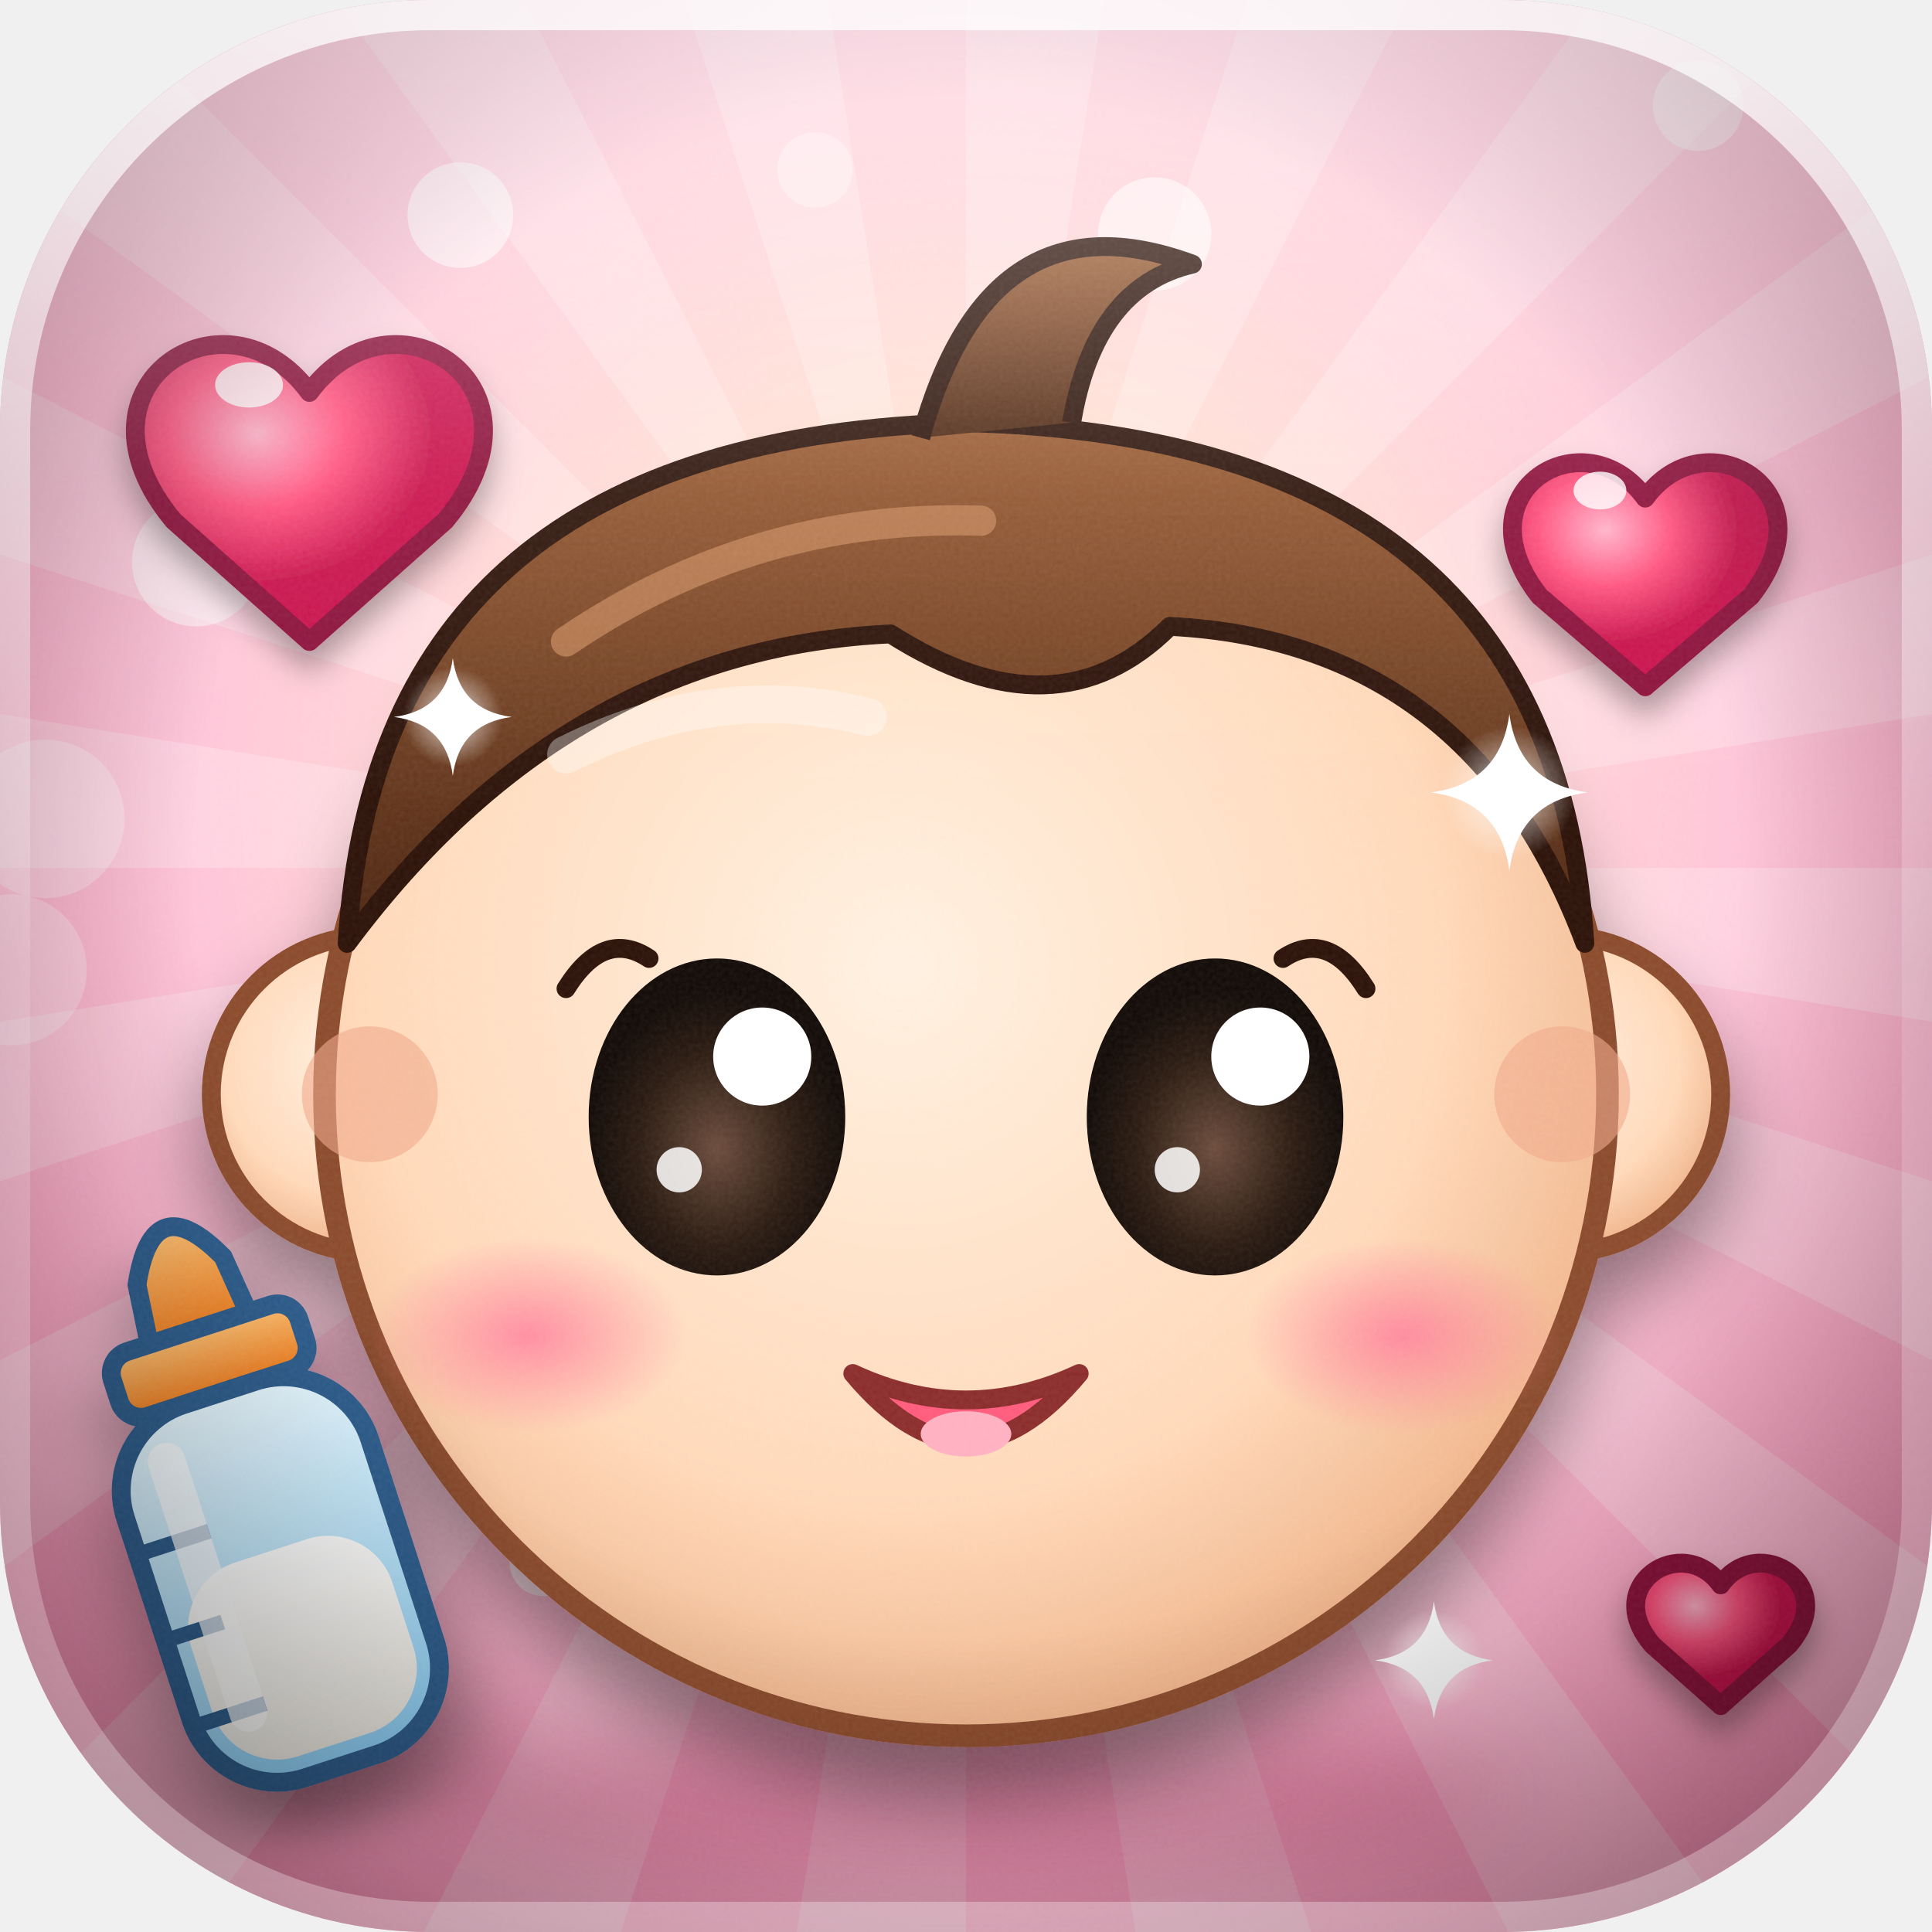
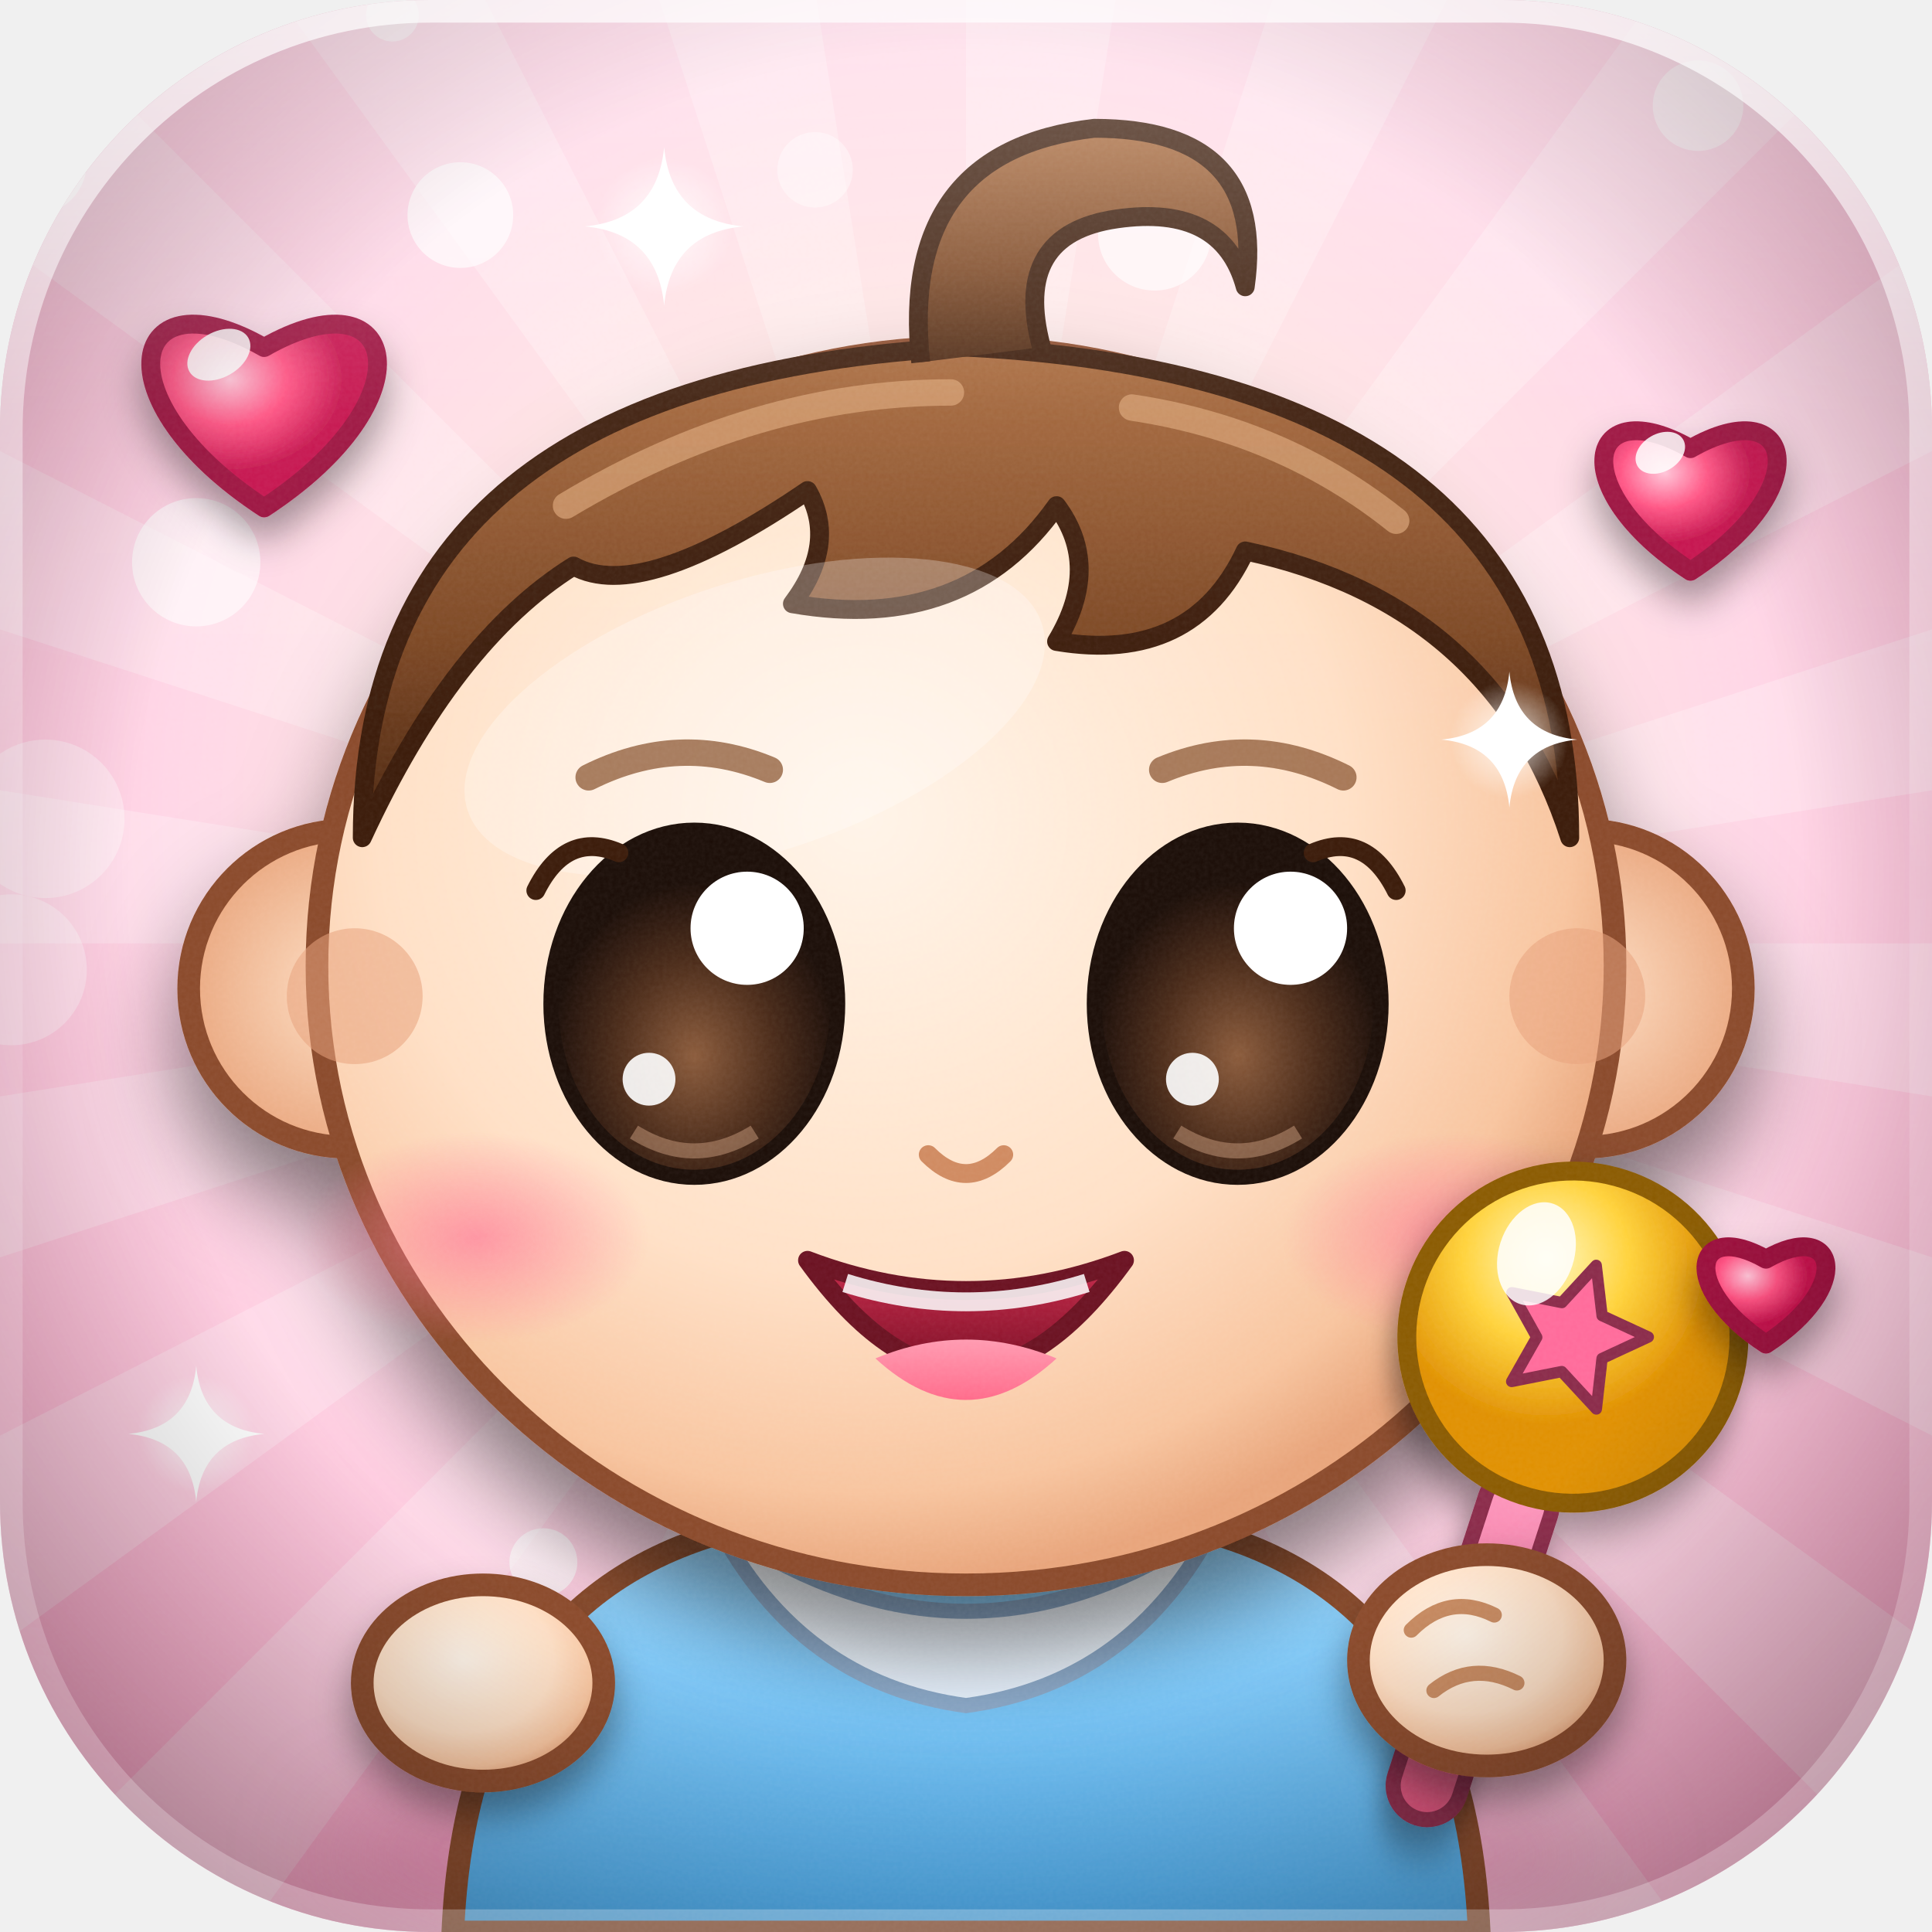
<svg xmlns="http://www.w3.org/2000/svg" viewBox="0 0 512 512">
  <defs>
    <clipPath id="sq">
      <rect width="512" height="512" rx="114" />
    </clipPath>
-     <filter id="sh" x="-30%" y="-30%" width="160%" height="160%">
-       <feDropShadow dx="0" dy="12" stdDeviation="10" flood-color="#000" flood-opacity=".45" />
-     </filter>
-     <filter id="sh2" x="-30%" y="-30%" width="160%" height="160%">
-       <feDropShadow dx="0" dy="5" stdDeviation="4" flood-color="#000" flood-opacity=".35" />
-     </filter>
-     <filter id="glow" x="-80%" y="-80%" width="260%" height="260%">
-       <feGaussianBlur stdDeviation="9" result="b" />
+     <filter id="sh" x="-40%" y="-40%" width="180%" height="180%">
+       <feDropShadow dx="0" dy="14" stdDeviation="12" flood-color="#000" flood-opacity=".5" />
+     </filter>
+     <filter id="sh2" x="-40%" y="-40%" width="180%" height="180%">
+       <feDropShadow dx="0" dy="6" stdDeviation="5" flood-color="#000" flood-opacity=".4" />
+     </filter>
+     <filter id="glow" x="-100%" y="-100%" width="300%" height="300%">
+       <feGaussianBlur stdDeviation="10" result="b" />
      <feMerge>
        <feMergeNode in="b" />
        <feMergeNode in="b" />
        <feMergeNode in="SourceGraphic" />
      </feMerge>
    </filter>
-     <filter id="blur" x="-50%" y="-50%" width="200%" height="200%">
+     <filter id="glowS" x="-100%" y="-100%" width="300%" height="300%">
+       <feGaussianBlur stdDeviation="4" result="b" />
+       <feMerge>
+         <feMergeNode in="b" />
+         <feMergeNode in="SourceGraphic" />
+       </feMerge>
+     </filter>
+     <filter id="b2" x="-50%" y="-50%" width="200%" height="200%">
+       <feGaussianBlur stdDeviation="2" />
+     </filter>
+     <filter id="b6" x="-50%" y="-50%" width="200%" height="200%">
+       <feGaussianBlur stdDeviation="6" />
+     </filter>
+     <filter id="b14" x="-60%" y="-60%" width="220%" height="220%">
      <feGaussianBlur stdDeviation="14" />
    </filter>
-     <filter id="blur4" x="-50%" y="-50%" width="200%" height="200%">
-       <feGaussianBlur stdDeviation="4" />
+     <filter id="b30" x="-80%" y="-80%" width="260%" height="260%">
+       <feGaussianBlur stdDeviation="30" />
    </filter>
    <filter id="grain" x="0" y="0" width="100%" height="100%">
-       <feTurbulence type="fractalNoise" baseFrequency=".85" numOctaves="2" seed="7" />
-       <feColorMatrix values="0 0 0 0 1  0 0 0 0 1  0 0 0 0 1  0 0 0 .07 0" />
+       <feTurbulence type="fractalNoise" baseFrequency=".9" numOctaves="2" seed="7" />
+       <feColorMatrix values="0 0 0 0 1  0 0 0 0 1  0 0 0 0 1  0 0 0 .055 0" />
    </filter>
    <linearGradient id="gloss" x1="0" y1="0" x2="0" y2="1">
-       <stop offset="0" stop-color="#fff" stop-opacity=".42" />
-       <stop offset=".6" stop-color="#fff" stop-opacity=".06" />
+       <stop offset="0" stop-color="#fff" stop-opacity=".32" />
+       <stop offset=".55" stop-color="#fff" stop-opacity=".05" />
      <stop offset="1" stop-color="#fff" stop-opacity="0" />
    </linearGradient>
-     <radialGradient id="vig" cx=".5" cy=".45" r=".72">
-       <stop offset=".55" stop-color="#000" stop-opacity="0" />
-       <stop offset="1" stop-color="#000" stop-opacity=".5" />
+     <radialGradient id="vig" cx=".5" cy=".46" r=".74">
+       <stop offset=".58" stop-color="#000" stop-opacity="0" />
+       <stop offset="1" stop-color="#000" stop-opacity=".45" />
    </radialGradient>
    <linearGradient id="rim" x1="0" y1="0" x2="0" y2="1">
-       <stop offset="0" stop-color="#fff" stop-opacity=".75" />
-       <stop offset=".5" stop-color="#fff" stop-opacity=".12" />
-       <stop offset="1" stop-color="#fff" stop-opacity=".3" />
+       <stop offset="0" stop-color="#fff" stop-opacity=".7" />
+       <stop offset=".45" stop-color="#fff" stop-opacity=".1" />
+       <stop offset="1" stop-color="#fff" stop-opacity=".25" />
    </linearGradient>
    <radialGradient id="spark">
      <stop offset="0" stop-color="#fff" />
-       <stop offset=".3" stop-color="#fff" stop-opacity=".8" />
+       <stop offset=".25" stop-color="#fff" stop-opacity=".85" />
      <stop offset="1" stop-color="#fff" stop-opacity="0" />
    </radialGradient>
-     <radialGradient id="bg" cx="0.5" cy="0.4" r="0.8">
-       <stop offset="0" stop-color="#fff8d0" />
-       <stop offset="0.5" stop-color="#ffc4d8" />
-       <stop offset="1" stop-color="#ff7aa8" />
-     </radialGradient>
-     <radialGradient id="skin" cx="0.45" cy="0.4" r="0.6">
-       <stop offset="0" stop-color="#fff0e0" />
-       <stop offset="0.7" stop-color="#ffd8b8" />
-       <stop offset="1" stop-color="#f0b48a" />
+     <radialGradient id="bg" cx="0.5" cy="0.42" r="0.82">
+       <stop offset="0" stop-color="#fffbe0" />
+       <stop offset="0.5" stop-color="#ffd6e6" />
+       <stop offset="1" stop-color="#ff8ab8" />
+     </radialGradient>
+     <radialGradient id="skin" cx="0.42" cy="0.38" r="0.62">
+       <stop offset="0" stop-color="#fff4e8" />
+       <stop offset="0.6" stop-color="#ffe0c6" />
+       <stop offset="0.88" stop-color="#f8c49e" />
+       <stop offset="1" stop-color="#e8a47a" />
+     </radialGradient>
+     <radialGradient id="ear" cx="0.5" cy="0.5" r="0.5">
+       <stop offset="0" stop-color="#ffe0c6" />
+       <stop offset="1" stop-color="#eaa880" />
    </radialGradient>
    <linearGradient id="hair" x1="0" y1="0" x2="0" y2="1">
-       <stop offset="0" stop-color="#9a5a30" />
-       <stop offset="1" stop-color="#4a2410" />
-     </linearGradient>
-     <radialGradient id="eye" cx="0.5" cy="0.6" r="0.5">
-       <stop offset="0" stop-color="#6a4a3a" />
-       <stop offset="0.6" stop-color="#2a1a10" />
-       <stop offset="1" stop-color="#100804" />
+       <stop offset="0" stop-color="#a8683a" />
+       <stop offset="0.6" stop-color="#7a4420" />
+       <stop offset="1" stop-color="#4a2610" />
+     </linearGradient>
+     <radialGradient id="iris" cx="0.5" cy="0.65" r="0.5">
+       <stop offset="0" stop-color="#8a5a3a" />
+       <stop offset="0.55" stop-color="#4a2a18" />
+       <stop offset="1" stop-color="#1a0c06" />
    </radialGradient>
    <radialGradient id="blush" cx="0.5" cy="0.5" r="0.5">
-       <stop offset="0" stop-color="#ff7a9a" stop-opacity="0.8" />
+       <stop offset="0" stop-color="#ff7a9a" stop-opacity="0.7" />
      <stop offset="1" stop-color="#ff7a9a" stop-opacity="0" />
    </radialGradient>
    <radialGradient id="heart" cx="0.35" cy="0.3" r="0.5">
-       <stop offset="0" stop-color="#ffb0c8" />
-       <stop offset="0.5" stop-color="#ff4f7b" />
-       <stop offset="1" stop-color="#c8104a" />
-     </radialGradient>
-     <linearGradient id="bottle" x1="0" y1="0" x2="0" y2="1">
-       <stop offset="0" stop-color="#e8f8ff" />
-       <stop offset="1" stop-color="#8ad0f8" />
-     </linearGradient>
-     <linearGradient id="milk" x1="0" y1="0" x2="0" y2="1">
+       <stop offset="0" stop-color="#ffc2d6" />
+       <stop offset="0.5" stop-color="#ff4f80" />
+       <stop offset="1" stop-color="#c40f4a" />
+     </radialGradient>
+     <linearGradient id="mouth" x1="0" y1="0" x2="0" y2="1">
+       <stop offset="0" stop-color="#c8284a" />
+       <stop offset="1" stop-color="#7a0c22" />
+     </linearGradient>
+     <linearGradient id="tongue" x1="0" y1="0" x2="0" y2="1">
+       <stop offset="0" stop-color="#ff9ab0" />
+       <stop offset="1" stop-color="#ff6a8a" />
+     </linearGradient>
+     <linearGradient id="bib" x1="0" y1="0" x2="0" y2="1">
      <stop offset="0" stop-color="#ffffff" />
-       <stop offset="1" stop-color="#f0ece4" />
-     </linearGradient>
-     <linearGradient id="cap" x1="0" y1="0" x2="0" y2="1">
-       <stop offset="0" stop-color="#ffc070" />
-       <stop offset="1" stop-color="#f07a1a" />
+       <stop offset="1" stop-color="#e6f2ff" />
+     </linearGradient>
+     <linearGradient id="onesie" x1="0" y1="0" x2="0" y2="1">
+       <stop offset="0" stop-color="#9ad8ff" />
+       <stop offset="1" stop-color="#4aa8e8" />
+     </linearGradient>
+     <radialGradient id="rattle" cx="0.35" cy="0.3" r="0.5">
+       <stop offset="0" stop-color="#fff8c0" />
+       <stop offset="0.5" stop-color="#ffd23a" />
+       <stop offset="1" stop-color="#e09000" />
+     </radialGradient>
+     <linearGradient id="handle" x1="0" y1="0" x2="0" y2="1">
+       <stop offset="0" stop-color="#ff9ac0" />
+       <stop offset="1" stop-color="#e0507a" />
    </linearGradient>
  </defs>
  <g clip-path="url(#sq)">
    <rect width="512" height="512" fill="url(#bg)" />
-     <path d="M256 230 L956 230 L947 340 Z M256 230 L922 446 L880 548 Z M256 230 L822 641 L751 725 Z M256 230 L667 796 L574 854 Z M256 230 L472 896 L366 921 Z M256 230 L256 930 L146 921 Z M256 230 L40 896 L-62 854 Z M256 230 L-155 796 L-239 725 Z M256 230 L-310 641 L-368 548 Z M256 230 L-410 446 L-435 340 Z M256 230 L-444 230 L-435 120 Z M256 230 L-410 14 L-368 -88 Z M256 230 L-310 -181 L-239 -265 Z M256 230 L-155 -336 L-62 -394 Z M256 230 L40 -436 L146 -461 Z M256 230 L256 -470 L366 -461 Z M256 230 L472 -436 L574 -394 Z M256 230 L667 -336 L751 -265 Z M256 230 L822 -181 L880 -88 Z M256 230 L922 14 L947 120 Z" fill="#ffffff" opacity="0.22" />
-     <circle cx="237" cy="191" r="8" fill="#ffffff" opacity="0.55" />
-     <circle cx="3" cy="257" r="20" fill="#ffffff" opacity="0.28" />
-     <circle cx="284" cy="316" r="7" fill="#ffffff" opacity="0.38" />
-     <circle cx="360" cy="231" r="18" fill="#ffffff" opacity="0.31" />
-     <circle cx="122" cy="57" r="14" fill="#ffffff" opacity="0.57" />
-     <circle cx="302" cy="396" r="12" fill="#ffffff" opacity="0.51" />
-     <circle cx="52" cy="149" r="17" fill="#ffffff" opacity="0.50" />
-     <circle cx="216" cy="45" r="10" fill="#ffffff" opacity="0.32" />
-     <circle cx="144" cy="414" r="9" fill="#ffffff" opacity="0.56" />
-     <circle cx="450" cy="28" r="12" fill="#ffffff" opacity="0.42" />
-     <circle cx="12" cy="217" r="21" fill="#ffffff" opacity="0.29" />
-     <circle cx="306" cy="62" r="15" fill="#ffffff" opacity="0.56" />
-     <ellipse cx="256" cy="476" rx="150" ry="20" fill="#b03060" opacity=".35" filter="url(#blur)" />
+     <path d="M256 250 L1016 250 L1007 369 Z M256 250 L979 485 L933 595 Z M256 250 L871 697 L793 787 Z M256 250 L703 865 L601 927 Z M256 250 L491 973 L375 1001 Z M256 250 L256 1010 L137 1001 Z M256 250 L21 973 L-89 927 Z M256 250 L-191 865 L-281 787 Z M256 250 L-359 697 L-421 595 Z M256 250 L-467 485 L-495 369 Z M256 250 L-504 250 L-495 131 Z M256 250 L-467 15 L-421 -95 Z M256 250 L-359 -197 L-281 -287 Z M256 250 L-191 -365 L-89 -427 Z M256 250 L21 -473 L137 -501 Z M256 250 L256 -510 L375 -501 Z M256 250 L491 -473 L601 -427 Z M256 250 L703 -365 L793 -287 Z M256 250 L871 -197 L933 -95 Z M256 250 L979 15 L1007 131 Z" fill="#ffffff" opacity="0.24" />
+     <circle cx="237" cy="191" r="8" fill="#ffffff" opacity="0.65" />
+     <circle cx="3" cy="257" r="20" fill="#ffffff" opacity="0.33" />
+     <circle cx="284" cy="316" r="7" fill="#ffffff" opacity="0.45" />
+     <circle cx="360" cy="231" r="18" fill="#ffffff" opacity="0.36" />
+     <circle cx="122" cy="57" r="14" fill="#ffffff" opacity="0.67" />
+     <circle cx="302" cy="396" r="12" fill="#ffffff" opacity="0.60" />
+     <circle cx="52" cy="149" r="17" fill="#ffffff" opacity="0.59" />
+     <circle cx="216" cy="45" r="10" fill="#ffffff" opacity="0.38" />
+     <circle cx="144" cy="414" r="9" fill="#ffffff" opacity="0.65" />
+     <circle cx="450" cy="28" r="12" fill="#ffffff" opacity="0.50" />
+     <circle cx="12" cy="217" r="21" fill="#ffffff" opacity="0.34" />
+     <circle cx="306" cy="62" r="15" fill="#ffffff" opacity="0.66" />
+     <circle cx="104" cy="4" r="7" fill="#ffffff" opacity="0.52" />
+     <circle cx="9" cy="43" r="14" fill="#ffffff" opacity="0.67" />
+     <ellipse cx="256" cy="492" rx="170" ry="26" fill="#c03070" opacity=".3" filter="url(#b14)" />
+     <path d="M120 512 Q124 420 200 404 L312 404 Q388 420 392 512 Z" fill="url(#onesie)" stroke="#8a4a2a" stroke-width="6" stroke-linejoin="round" stroke-linecap="round" />
+     <path d="M190 404 Q256 450 322 404 Q300 446 256 452 Q212 446 190 404 Z" fill="url(#bib)" stroke="#8aa8c8" stroke-width="4" />
    <g filter="url(#sh)">
-       <circle cx="98" cy="290" r="42" fill="url(#skin)" stroke="#8a4a2a" stroke-width="5" />
-       <circle cx="414" cy="290" r="42" fill="url(#skin)" stroke="#8a4a2a" stroke-width="5" />
-       <circle cx="256" cy="290" r="170" fill="url(#skin)" stroke="#8a4a2a" stroke-width="6" />
-     </g>
-     <circle cx="98" cy="290" r="18" fill="#f0a888" opacity=".6" />
-     <circle cx="414" cy="290" r="18" fill="#f0a888" opacity=".6" />
-     <path d="M92 250 Q100 116 256 112 Q412 116 420 250 Q390 170 310 166 Q280 196 236 168 Q150 172 92 250 Z" fill="url(#hair)" stroke="#2a1006" stroke-width="5" stroke-linejoin="round" />
-     <path d="M244 116 Q262 50 316 70 Q290 76 284 112" fill="url(#hair)" stroke="#2a1006" stroke-width="5" stroke-linejoin="round" />
-     <path d="M150 170 Q200 136 260 138" fill="none" stroke="#c8885a" stroke-width="8" stroke-linecap="round" opacity=".7" />
+       <circle cx="92" cy="262" r="42" fill="url(#ear)" stroke="#8a4a2a" stroke-width="6" stroke-linejoin="round" stroke-linecap="round" />
+       <circle cx="420" cy="262" r="42" fill="url(#ear)" stroke="#8a4a2a" stroke-width="6" stroke-linejoin="round" stroke-linecap="round" />
+       <ellipse cx="256" cy="256" rx="172" ry="164" fill="url(#skin)" stroke="#8a4a2a" stroke-width="6" stroke-linejoin="round" stroke-linecap="round" />
+     </g>
+     <circle cx="94" cy="264" r="18" fill="#e8a07a" opacity=".55" />
+     <circle cx="418" cy="264" r="18" fill="#e8a07a" opacity=".55" />
+     <path d="M96 222 Q96 100 256 92 Q416 100 416 222 Q396 160 330 146 Q316 176 280 170 Q292 150 280 134 Q256 168 210 160 Q222 144 214 130 Q170 160 152 150 Q120 170 96 222 Z" fill="url(#hair)" stroke="#3a1a08" stroke-width="5" stroke-linejoin="round" />
+     <path d="M244 96 Q238 40 290 34 Q336 34 330 76 Q324 54 296 58 Q268 62 276 92" fill="url(#hair)" stroke="#3a1a08" stroke-width="5" stroke-linejoin="round" />
+     <path d="M150 134 Q200 104 252 104 M300 108 Q340 114 370 138" stroke="#d8a070" stroke-width="7" fill="none" stroke-linecap="round" opacity=".7" />
+     <ellipse cx="200" cy="190" rx="80" ry="36" fill="#fff" opacity=".28" transform="rotate(-18 200 190)" />
    <g>
-       <ellipse cx="190" cy="296" rx="34" ry="42" fill="url(#eye)" />
-       <ellipse cx="322" cy="296" rx="34" ry="42" fill="url(#eye)" />
-       <circle cx="202" cy="280" r="13" fill="#fff" />
-       <circle cx="334" cy="280" r="13" fill="#fff" />
-       <circle cx="180" cy="310" r="6" fill="#fff" opacity=".85" />
-       <circle cx="312" cy="310" r="6" fill="#fff" opacity=".85" />
-       <path d="M150 262 Q160 246 172 254 M362 262 Q352 246 340 254" stroke="#2a1006" stroke-width="5" fill="none" stroke-linecap="round" />
-     </g>
-     <ellipse cx="140" cy="354" rx="42" ry="26" fill="url(#blush)" />
-     <ellipse cx="372" cy="354" rx="42" ry="26" fill="url(#blush)" />
-     <path d="M226 364 Q256 400 286 364 Q256 378 226 364 Z" fill="#ff5a7a" stroke="#8a2a2a" stroke-width="5" stroke-linejoin="round" />
-     <ellipse cx="256" cy="380" rx="12" ry="6" fill="#ffb0c0" />
-     <path d="M150 200 Q190 180 230 190" fill="none" stroke="#fff" stroke-width="10" stroke-linecap="round" opacity=".35" />
-     <g filter="url(#sh2)" stroke="#8a1038" stroke-width="5" stroke-linejoin="round">
-       <path d="M82 104 c-22 -30 -66 -2 -36 34 l36 32 l36 -32 c30 -36 -14 -64 -36 -34 Z" fill="url(#heart)" />
-       <path d="M436 132 c-16 -22 -50 -2 -28 26 l28 24 l28 -24 c22 -28 -12 -48 -28 -26 Z" fill="url(#heart)" />
-       <path d="M456 420 c-10 -14 -32 0 -18 16 l18 16 l18 -16 c14 -16 -8 -30 -18 -16 Z" fill="url(#heart)" />
-     </g>
-     <g fill="#fff" opacity=".8">
-       <ellipse cx="66" cy="102" rx="9" ry="6" />
-       <ellipse cx="424" cy="130" rx="7" ry="5" />
-     </g>
-     <g transform="translate(78 430) rotate(-18)" filter="url(#sh)" stroke="#2a5a8a" stroke-width="5" stroke-linejoin="round">
-       <path d="M-12 -98 Q0 -122 12 -98 L14 -80 L-14 -80 Z" fill="url(#cap)" />
-       <rect x="-26" y="-82" width="52" height="18" rx="6" fill="url(#cap)" />
-       <rect x="-34" y="-64" width="68" height="104" rx="24" fill="url(#bottle)" />
-       <rect x="-28" y="-20" width="56" height="54" rx="18" fill="url(#milk)" stroke="none" />
-       <path d="M-34 -30 H-14 M-34 -6 H-18 M-34 18 H-14" stroke-width="4" />
-       <rect x="-24" y="-56" width="10" height="80" rx="5" fill="#fff" opacity=".7" stroke="none" />
-     </g>
-     <g transform="translate(400 210) scale(0.8)">
-       <circle r="22" fill="url(#spark)" opacity=".7" />
-       <path d="M0 -26 Q3 -3 26 0 Q3 3 0 26 Q-3 3 -26 0 Q-3 -3 0 -26 Z" fill="#fff" />
-     </g>
-     <g transform="translate(120 190) scale(0.6)">
-       <circle r="22" fill="url(#spark)" opacity=".7" />
-       <path d="M0 -26 Q3 -3 26 0 Q3 3 0 26 Q-3 3 -26 0 Q-3 -3 0 -26 Z" fill="#fff" />
-     </g>
-     <g transform="translate(380 440) scale(0.6)">
-       <circle r="22" fill="url(#spark)" opacity=".7" />
-       <path d="M0 -26 Q3 -3 26 0 Q3 3 0 26 Q-3 3 -26 0 Q-3 -3 0 -26 Z" fill="#fff" />
+       <ellipse cx="184" cy="266" rx="38" ry="46" fill="url(#iris)" />
+       <ellipse cx="328" cy="266" rx="38" ry="46" fill="url(#iris)" />
+       <ellipse cx="184" cy="266" rx="38" ry="46" fill="none" stroke="#1a0c06" stroke-width="4" />
+       <ellipse cx="328" cy="266" rx="38" ry="46" fill="none" stroke="#1a0c06" stroke-width="4" />
+       <circle cx="198" cy="246" r="15" fill="#fff" />
+       <circle cx="342" cy="246" r="15" fill="#fff" />
+       <circle cx="172" cy="286" r="7" fill="#fff" opacity=".9" />
+       <circle cx="316" cy="286" r="7" fill="#fff" opacity=".9" />
+       <path d="M168 300 Q184 310 200 300 M312 300 Q328 310 344 300" stroke="#c89a7a" stroke-width="4" fill="none" opacity=".5" />
+       <path d="M142 236 Q150 220 164 226 M370 236 Q362 220 348 226" stroke="#3a1a08" stroke-width="5" fill="none" stroke-linecap="round" />
+     </g>
+     <path d="M156 206 Q180 194 204 204 M308 204 Q332 194 356 206" stroke="#8a5430" stroke-width="7" fill="none" stroke-linecap="round" opacity=".75" />
+     <ellipse cx="126" cy="328" rx="46" ry="28" fill="url(#blush)" />
+     <ellipse cx="386" cy="328" rx="46" ry="28" fill="url(#blush)" />
+     <path d="M246 306 Q256 316 266 306" stroke="#d08a60" stroke-width="5" fill="none" stroke-linecap="round" />
+     <path d="M214 334 Q256 392 298 334 Q256 350 214 334 Z" fill="url(#mouth)" stroke="#6a1020" stroke-width="5" stroke-linejoin="round" />
+     <path d="M232 360 Q256 382 280 360 Q256 350 232 360 Z" fill="url(#tongue)" />
+     <path d="M224 340 Q256 350 288 340" stroke="#fff" stroke-width="5" fill="none" opacity=".85" />
+     <g transform="translate(402 400) rotate(18)" filter="url(#sh2)">
+       <rect x="-9" y="-10" width="18" height="96" rx="9" fill="url(#handle)" stroke="#8a2a4a" stroke-width="4" />
+       <circle cx="0" cy="-48" r="44" fill="url(#rattle)" stroke="#8a5a00" stroke-width="5" />
+       <path d="M0.0 -68.0 L5.6 -55.8 L19.0 -54.2 L9.1 -45.0 L11.8 -31.8 L0.0 -38.4 L-11.8 -31.8 L-9.1 -45.0 L-19.0 -54.2 L-5.6 -55.8 Z" fill="#ff6a9a" stroke="#8a2a4a" stroke-width="3" stroke-linejoin="round" />
+       <ellipse cx="-16" cy="-66" rx="10" ry="14" fill="#fff" opacity=".85" />
+     </g>
+     <g filter="url(#sh2)">
+       <ellipse cx="394" cy="440" rx="34" ry="28" fill="url(#skin)" stroke="#8a4a2a" stroke-width="6" stroke-linejoin="round" stroke-linecap="round" />
+       <path d="M374 432 q10 -10 22 -4 M380 448 q10 -8 22 -2" stroke="#c88a60" stroke-width="4" fill="none" stroke-linecap="round" />
+     </g>
+     <g filter="url(#sh2)">
+       <ellipse cx="128" cy="446" rx="32" ry="26" fill="url(#skin)" stroke="#8a4a2a" stroke-width="6" stroke-linejoin="round" stroke-linecap="round" />
+     </g>
+     <g filter="url(#sh2)" stroke="#9a0c3a" stroke-width="5" stroke-linejoin="round">
+       <path d="M70 134.6 C25.8 105.7 34.3 71.7 70 92.1 C105.7 71.7 114.2 105.7 70 134.6 Z" fill="url(#heart)" />
+       <path d="M448 151.4 C414.2 129.3 420.7 103.3 448 118.9 C475.3 103.3 481.8 129.3 448 151.4 Z" fill="url(#heart)" />
+       <path d="M468 356.2 C444.6 340.9 449.1 322.9 468 333.7 C486.9 322.9 491.4 340.9 468 356.2 Z" fill="url(#heart)" />
+     </g>
+     <g fill="#fff" opacity=".85">
+       <ellipse cx="58" cy="94" rx="9" ry="6" transform="rotate(-30 58 94)" />
+       <ellipse cx="440" cy="120" rx="7" ry="5" transform="rotate(-30 440 120)" />
+     </g>
+     <g transform="translate(176.0 60.0) scale(0.7)">
+       <circle r="26" fill="url(#spark)" opacity=".75" />
+       <path d="M0 -30 Q2.6 -2.6 30 0 Q2.6 2.6 0 30 Q-2.6 2.6 -30 0 Q-2.6 -2.6 0 -30 Z" fill="#fff" />
+     </g>
+     <g transform="translate(400.0 196.0) scale(0.6)">
+       <circle r="26" fill="url(#spark)" opacity=".75" />
+       <path d="M0 -30 Q2.6 -2.6 30 0 Q2.6 2.6 0 30 Q-2.6 2.6 -30 0 Q-2.6 -2.6 0 -30 Z" fill="#fff" />
+     </g>
+     <g transform="translate(52.0 380.0) scale(0.6)">
+       <circle r="26" fill="url(#spark)" opacity=".75" />
+       <path d="M0 -30 Q2.6 -2.6 30 0 Q2.6 2.6 0 30 Q-2.6 2.6 -30 0 Q-2.6 -2.6 0 -30 Z" fill="#fff" />
    </g>
    <rect width="512" height="512" filter="url(#grain)" />
    <rect width="512" height="512" fill="url(#vig)" />
-     <path d="M0 0 H512 V190 Q256 250 0 190 Z" fill="url(#gloss)" />
+     <path d="M0 0 H512 V170 Q256 228 0 170 Z" fill="url(#gloss)" />
  </g>
-   <rect x="4" y="4" width="504" height="504" rx="110" fill="none" stroke="url(#rim)" stroke-width="8" />
+   <rect x="3" y="3" width="506" height="506" rx="111" fill="none" stroke="url(#rim)" stroke-width="6" />
</svg>
